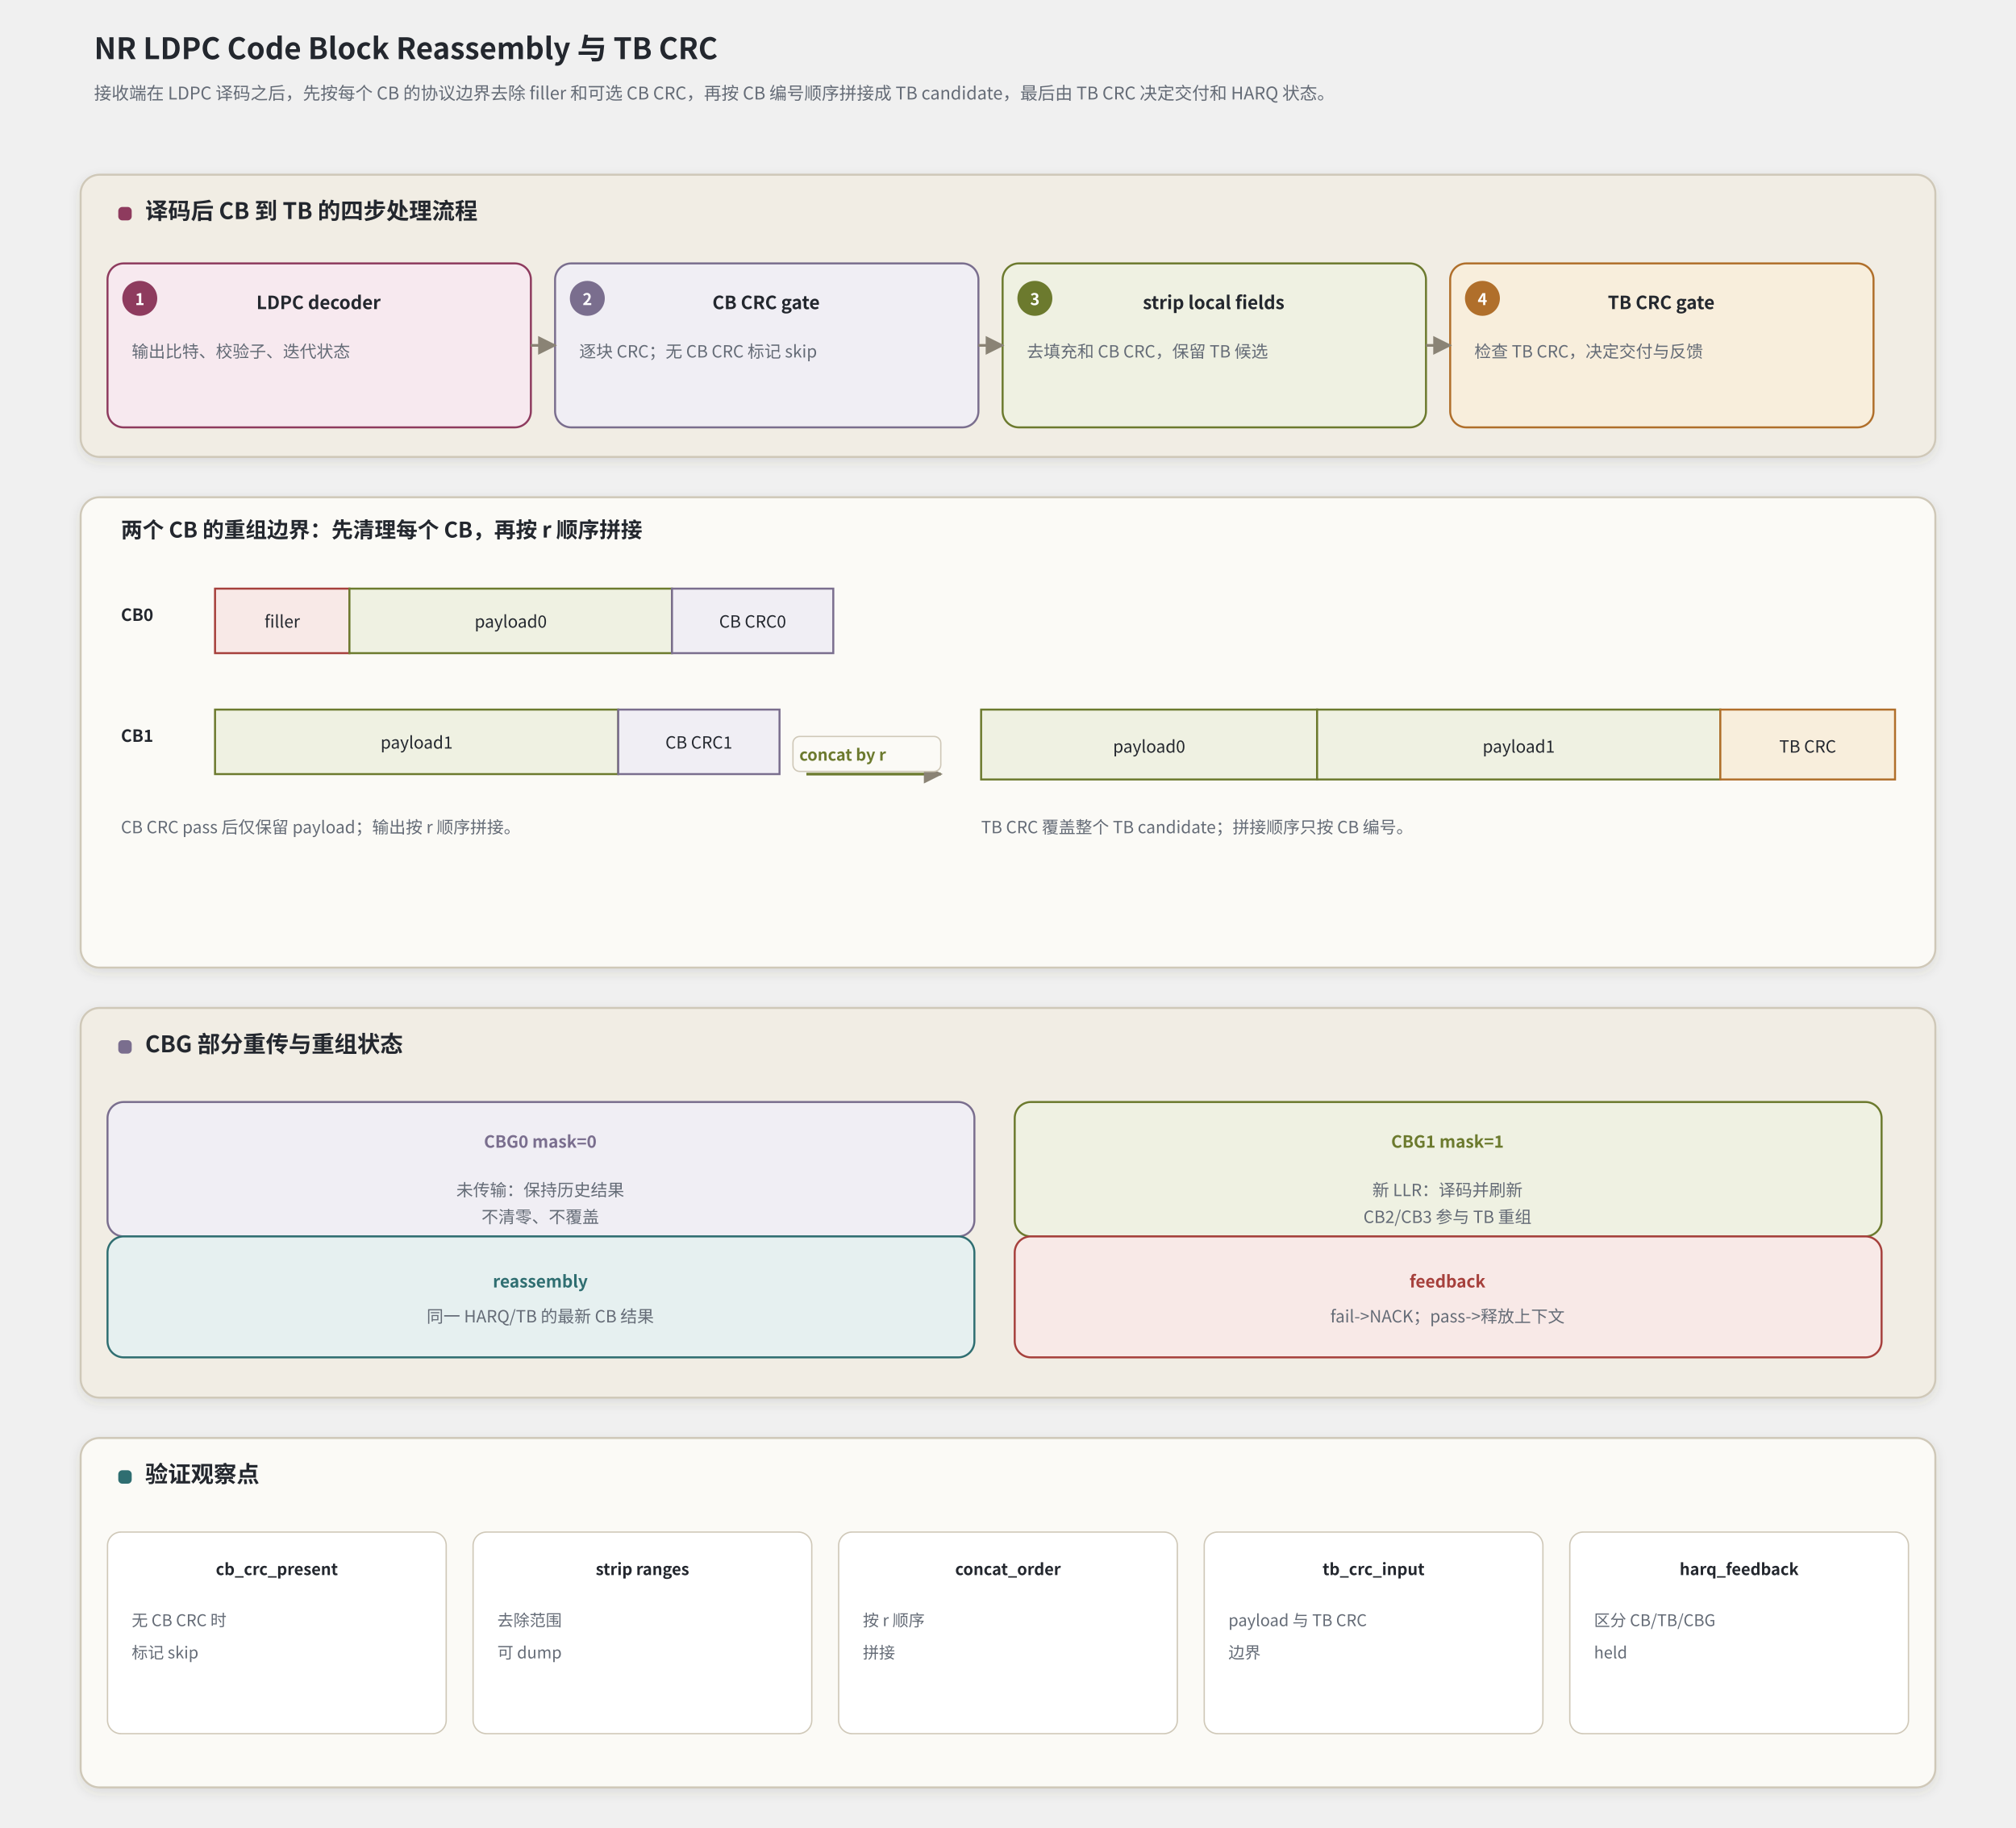
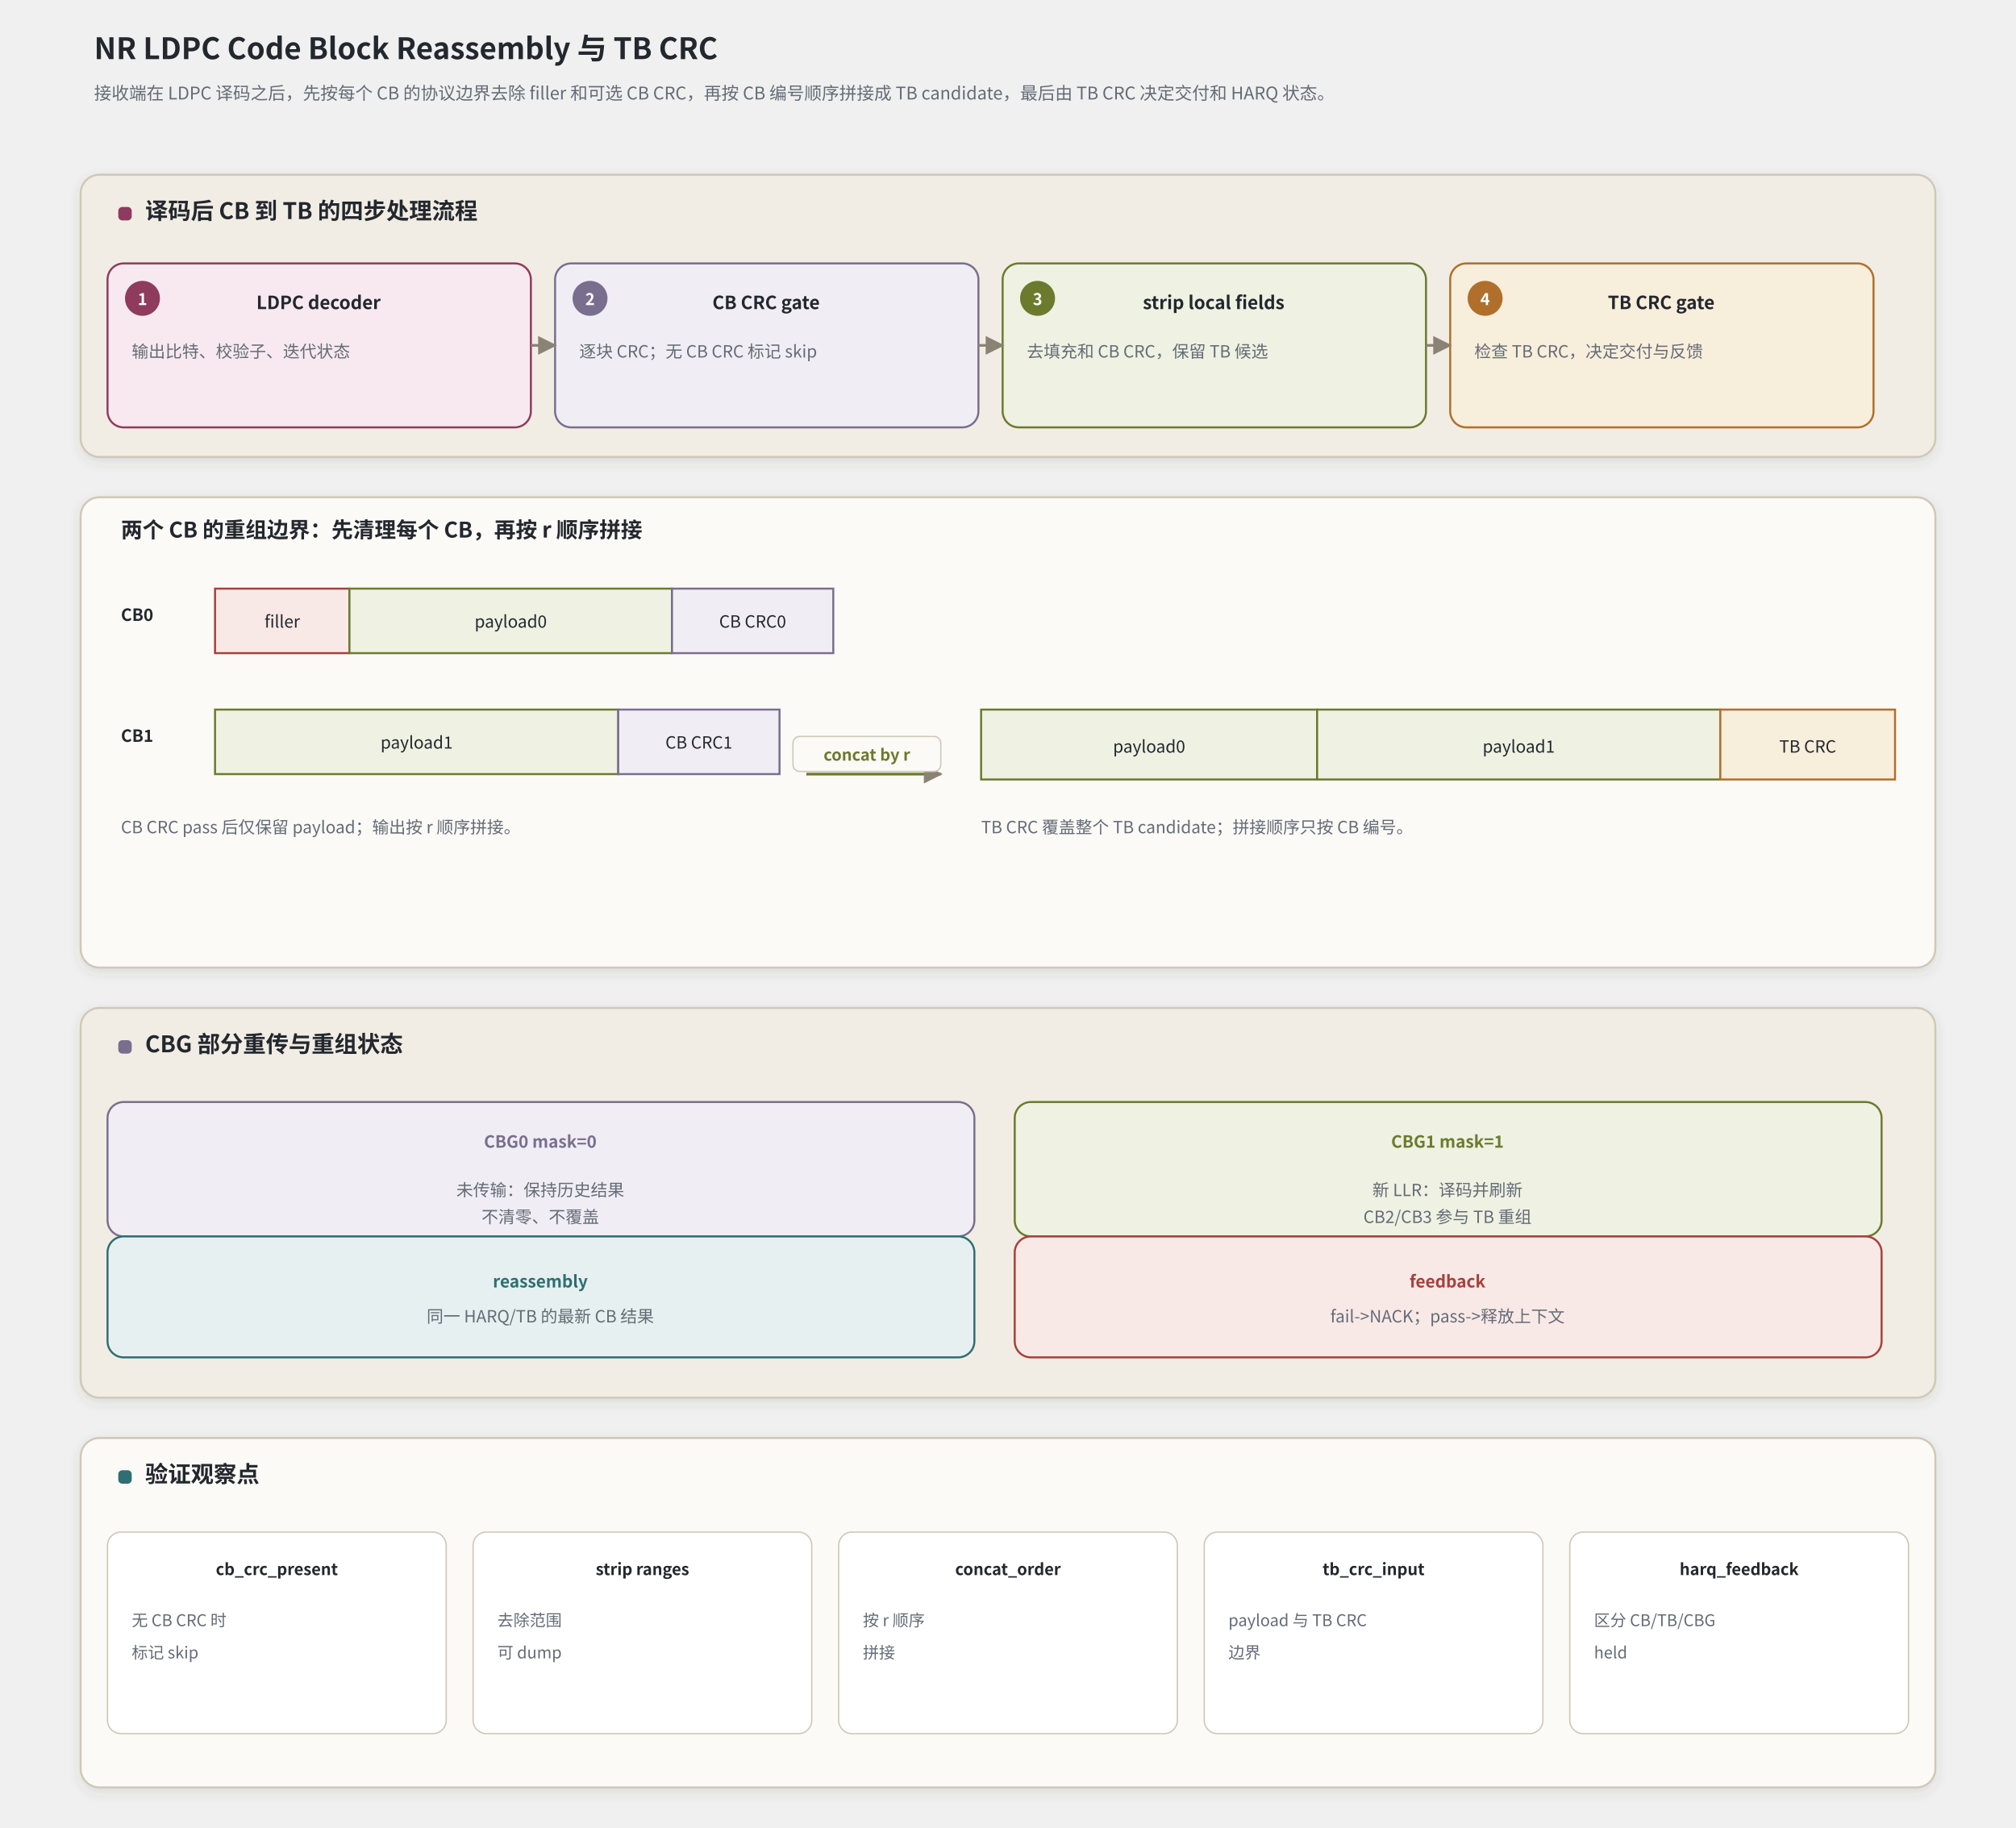
<svg xmlns="http://www.w3.org/2000/svg" width="1500" height="1360" viewBox="0 0 1500 1360" role="img" font-family="'Noto Sans CJK SC','Source Han Sans SC','PingFang SC','Microsoft YaHei',system-ui,sans-serif">
  <defs>
    <filter id="soft" x="-10%" y="-10%" width="125%" height="135%">
      <feDropShadow dx="0" dy="3" stdDeviation="4" flood-color="#4A4438" flood-opacity="0.12" />
    </filter>
    <marker id="arrow" viewBox="0 0 10 10" refX="9" refY="5" markerWidth="7" markerHeight="7" orient="auto-start-reverse">
      <path d="M 0 0 L 10 5 L 0 10 z" fill="#8A8375" />
    </marker>
  </defs>
  <text x="70" y="44" font-size="22" font-weight="700" class="free" fill="#23272E">NR LDPC Code Block Reassembly 与 TB CRC</text>
  <text x="70" y="74" font-size="13" class="free" fill="#646B76">接收端在 LDPC 译码之后，先按每个 CB 的协议边界去除 filler 和可选 CB CRC，再按 CB 编号顺序拼接成 TB candidate，最后由 TB CRC 决定交付和 HARQ 状态。</text>
  <g filter="url(#soft)">
    <rect x="60" y="130" width="1380" height="210" rx="14" fill="#F1EDE4" stroke="#CFC8B8" stroke-width="1.5" />
  </g>
  <rect x="88" y="154" width="10" height="10" rx="3" fill="#8E3B5E" />
  <text x="108" y="163" font-size="17" font-weight="700" fill="#23272E">译码后 CB 到 TB 的四步处理流程</text>
  <g font-size="12.5" fill="#23272E">
    <rect x="80" y="196" width="315" height="122" rx="12" fill="#F7E9EF" stroke="#8E3B5E" stroke-width="1.5" />
-     <circle cx="104" cy="222" r="13" fill="#8E3B5E" />
-     <text x="104" y="227" text-anchor="middle" font-size="12" font-weight="700" fill="#FFFFFF">1</text>
+     <circle cx="106" cy="222" r="13" fill="#8E3B5E" />
+     <text x="106" y="227" text-anchor="middle" font-size="12" font-weight="700" fill="#FFFFFF">1</text>
    <text x="237" y="230" font-size="13.5" font-weight="700" text-anchor="middle">LDPC decoder</text>
    <text x="98" y="266" fill="#646B76">输出比特、校验子、迭代状态</text>
    <rect x="413" y="196" width="315" height="122" rx="12" fill="#F0EEF4" stroke="#7A6E8E" stroke-width="1.5" />
-     <circle cx="437" cy="222" r="13" fill="#7A6E8E" />
-     <text x="437" y="227" text-anchor="middle" font-size="12" font-weight="700" fill="#FFFFFF">2</text>
+     <circle cx="439" cy="222" r="13" fill="#7A6E8E" />
+     <text x="439" y="227" text-anchor="middle" font-size="12" font-weight="700" fill="#FFFFFF">2</text>
    <text x="570" y="230" font-size="13.5" font-weight="700" text-anchor="middle">CB CRC gate</text>
    <text x="431" y="266" fill="#646B76">逐块 CRC；无 CB CRC 标记 skip</text>
    <rect x="746" y="196" width="315" height="122" rx="12" fill="#EFF1E2" stroke="#6C7A2E" stroke-width="1.5" />
-     <circle cx="770" cy="222" r="13" fill="#6C7A2E" />
-     <text x="770" y="227" text-anchor="middle" font-size="12" font-weight="700" fill="#FFFFFF">3</text>
+     <circle cx="772" cy="222" r="13" fill="#6C7A2E" />
+     <text x="772" y="227" text-anchor="middle" font-size="12" font-weight="700" fill="#FFFFFF">3</text>
    <text x="903" y="230" font-size="13.5" font-weight="700" text-anchor="middle">strip local fields</text>
    <text x="764" y="266" fill="#646B76">去填充和 CB CRC，保留 TB 候选</text>
    <rect x="1079" y="196" width="315" height="122" rx="12" fill="#F8EEDC" stroke="#B06F2B" stroke-width="1.5" />
-     <circle cx="1103" cy="222" r="13" fill="#B06F2B" />
-     <text x="1103" y="227" text-anchor="middle" font-size="12" font-weight="700" fill="#FFFFFF">4</text>
+     <circle cx="1105" cy="222" r="13" fill="#B06F2B" />
+     <text x="1105" y="227" text-anchor="middle" font-size="12" font-weight="700" fill="#FFFFFF">4</text>
    <text x="1236" y="230" font-size="13.5" font-weight="700" text-anchor="middle">TB CRC gate</text>
    <text x="1097" y="266" fill="#646B76">检查 TB CRC，决定交付与反馈</text>
  </g>
  <g stroke="#8A8375" stroke-width="2" fill="none">
    <path d="M 395 257 H 413" marker-end="url(#arrow)" />
    <path d="M 728 257 H 746" marker-end="url(#arrow)" />
    <path d="M 1061 257 H 1079" marker-end="url(#arrow)" />
  </g>
  <g filter="url(#soft)">
    <rect x="60" y="370" width="1380" height="350" rx="14" fill="#FBFAF6" stroke="#CFC8B8" stroke-width="1.5" />
  </g>
  <text x="90" y="400" font-size="16" font-weight="700" fill="#23272E">两个 CB 的重组边界：先清理每个 CB，再按 r 顺序拼接</text>
  <g font-size="12.5" fill="#23272E">
    <text x="90" y="462" font-weight="700">CB0</text>
    <rect x="160" y="438" width="100" height="48" fill="#F8E9E7" stroke="#A6403C" stroke-width="1.5" />
    <text x="210" y="467" text-anchor="middle">filler</text>
    <rect x="260" y="438" width="240" height="48" fill="#EFF1E2" stroke="#6C7A2E" stroke-width="1.5" />
    <text x="380" y="467" text-anchor="middle">payload0</text>
    <rect x="500" y="438" width="120" height="48" fill="#F0EEF4" stroke="#7A6E8E" stroke-width="1.5" />
    <text x="560" y="467" text-anchor="middle">CB CRC0</text>
    <text x="90" y="552" font-weight="700">CB1</text>
    <rect x="160" y="528" width="300" height="48" fill="#EFF1E2" stroke="#6C7A2E" stroke-width="1.5" />
    <text x="310" y="557" text-anchor="middle">payload1</text>
    <rect x="460" y="528" width="120" height="48" fill="#F0EEF4" stroke="#7A6E8E" stroke-width="1.5" />
    <text x="520" y="557" text-anchor="middle">CB CRC1</text>
    <text x="90" y="620" fill="#646B76">CB CRC pass 后仅保留 payload；输出按 r 顺序拼接。</text>
  </g>
  <g stroke="#6C7A2E" stroke-width="2" fill="none">
    <path d="M 600 576 L 700 576" marker-end="url(#arrow)" />
  </g>
  <rect x="590" y="548" width="110" height="26" rx="5" fill="#FBFAF6" stroke="#CFC8B8" stroke-width="1" />
-   <text x="627" y="566" font-size="12" font-weight="700" text-anchor="middle" fill="#6C7A2E">concat by r</text>
+   <text x="645" y="566" font-size="12" font-weight="700" text-anchor="middle" fill="#6C7A2E">concat by r</text>
  <g font-size="12.5" fill="#23272E">
    <rect x="730" y="528" width="250" height="52" fill="#EFF1E2" stroke="#6C7A2E" stroke-width="1.5" />
    <text x="855" y="560" text-anchor="middle">payload0</text>
    <rect x="980" y="528" width="300" height="52" fill="#EFF1E2" stroke="#6C7A2E" stroke-width="1.5" />
    <text x="1130" y="560" text-anchor="middle">payload1</text>
    <rect x="1280" y="528" width="130" height="52" fill="#F8EEDC" stroke="#B06F2B" stroke-width="1.5" />
    <text x="1345" y="560" text-anchor="middle">TB CRC</text>
    <text x="730" y="620" fill="#646B76">TB CRC 覆盖整个 TB candidate；拼接顺序只按 CB 编号。</text>
  </g>
  <g filter="url(#soft)">
    <rect x="60" y="750" width="1380" height="290" rx="14" fill="#F1EDE4" stroke="#CFC8B8" stroke-width="1.5" />
  </g>
  <rect x="88" y="774" width="10" height="10" rx="3" fill="#7A6E8E" />
  <text x="108" y="783" font-size="17" font-weight="700" fill="#23272E">CBG 部分重传与重组状态</text>
  <g font-size="12.5" fill="#23272E">
    <rect x="80" y="820" width="645" height="100" rx="12" fill="#F0EEF4" stroke="#7A6E8E" stroke-width="1.5" />
    <text x="402" y="854" text-anchor="middle" font-weight="700" fill="#7A6E8E">CBG0 mask=0</text>
    <text x="402" y="890" text-anchor="middle" fill="#646B76">未传输：保持历史结果</text>
    <text x="402" y="910" text-anchor="middle" fill="#646B76">不清零、不覆盖</text>
    <rect x="755" y="820" width="645" height="100" rx="12" fill="#EFF1E2" stroke="#6C7A2E" stroke-width="1.5" />
    <text x="1077" y="854" text-anchor="middle" font-weight="700" fill="#6C7A2E">CBG1 mask=1</text>
    <text x="1077" y="890" text-anchor="middle" fill="#646B76">新 LLR：译码并刷新</text>
    <text x="1077" y="910" text-anchor="middle" fill="#646B76">CB2/CB3 参与 TB 重组</text>
  </g>
  <g font-size="12.5" fill="#23272E">
    <rect x="80" y="920" width="645" height="90" rx="12" fill="#E6F0F0" stroke="#2F6E71" stroke-width="1.5" />
    <text x="402" y="958" text-anchor="middle" font-weight="700" fill="#2F6E71">reassembly</text>
    <text x="402" y="984" text-anchor="middle" fill="#646B76">同一 HARQ/TB 的最新 CB 结果</text>
    <rect x="755" y="920" width="645" height="90" rx="12" fill="#F8E9E7" stroke="#A6403C" stroke-width="1.5" />
    <text x="1077" y="958" text-anchor="middle" font-weight="700" fill="#A6403C">feedback</text>
    <text x="1077" y="984" text-anchor="middle" fill="#646B76">fail-&gt;NACK；pass-&gt;释放上下文</text>
  </g>
  <g filter="url(#soft)">
    <rect x="60" y="1070" width="1380" height="260" rx="14" fill="#FBFAF6" stroke="#CFC8B8" stroke-width="1.5" />
  </g>
  <rect x="88" y="1094" width="10" height="10" rx="3" fill="#2F6E71" />
  <text x="108" y="1103" font-size="17" font-weight="700" fill="#23272E">验证观察点</text>
  <g font-size="12" fill="#23272E">
    <rect x="80" y="1140" width="252" height="150" rx="10" fill="#FFFFFF" stroke="#CFC8B8" stroke-width="1" />
    <text x="206" y="1172" text-anchor="middle" font-weight="700">cb_crc_present</text>
    <text x="98" y="1210" fill="#646B76">无 CB CRC 时</text>
    <text x="98" y="1234" fill="#646B76">标记 skip</text>
    <rect x="352" y="1140" width="252" height="150" rx="10" fill="#FFFFFF" stroke="#CFC8B8" stroke-width="1" />
    <text x="478" y="1172" text-anchor="middle" font-weight="700">strip ranges</text>
    <text x="370" y="1210" fill="#646B76">去除范围</text>
    <text x="370" y="1234" fill="#646B76">可 dump</text>
    <rect x="624" y="1140" width="252" height="150" rx="10" fill="#FFFFFF" stroke="#CFC8B8" stroke-width="1" />
    <text x="750" y="1172" text-anchor="middle" font-weight="700">concat_order</text>
    <text x="642" y="1210" fill="#646B76">按 r 顺序</text>
    <text x="642" y="1234" fill="#646B76">拼接</text>
    <rect x="896" y="1140" width="252" height="150" rx="10" fill="#FFFFFF" stroke="#CFC8B8" stroke-width="1" />
    <text x="1022" y="1172" text-anchor="middle" font-weight="700">tb_crc_input</text>
    <text x="914" y="1210" fill="#646B76">payload 与 TB CRC</text>
    <text x="914" y="1234" fill="#646B76">边界</text>
    <rect x="1168" y="1140" width="252" height="150" rx="10" fill="#FFFFFF" stroke="#CFC8B8" stroke-width="1" />
    <text x="1294" y="1172" text-anchor="middle" font-weight="700">harq_feedback</text>
    <text x="1186" y="1210" fill="#646B76">区分 CB/TB/CBG</text>
    <text x="1186" y="1234" fill="#646B76">held</text>
  </g>
</svg>
